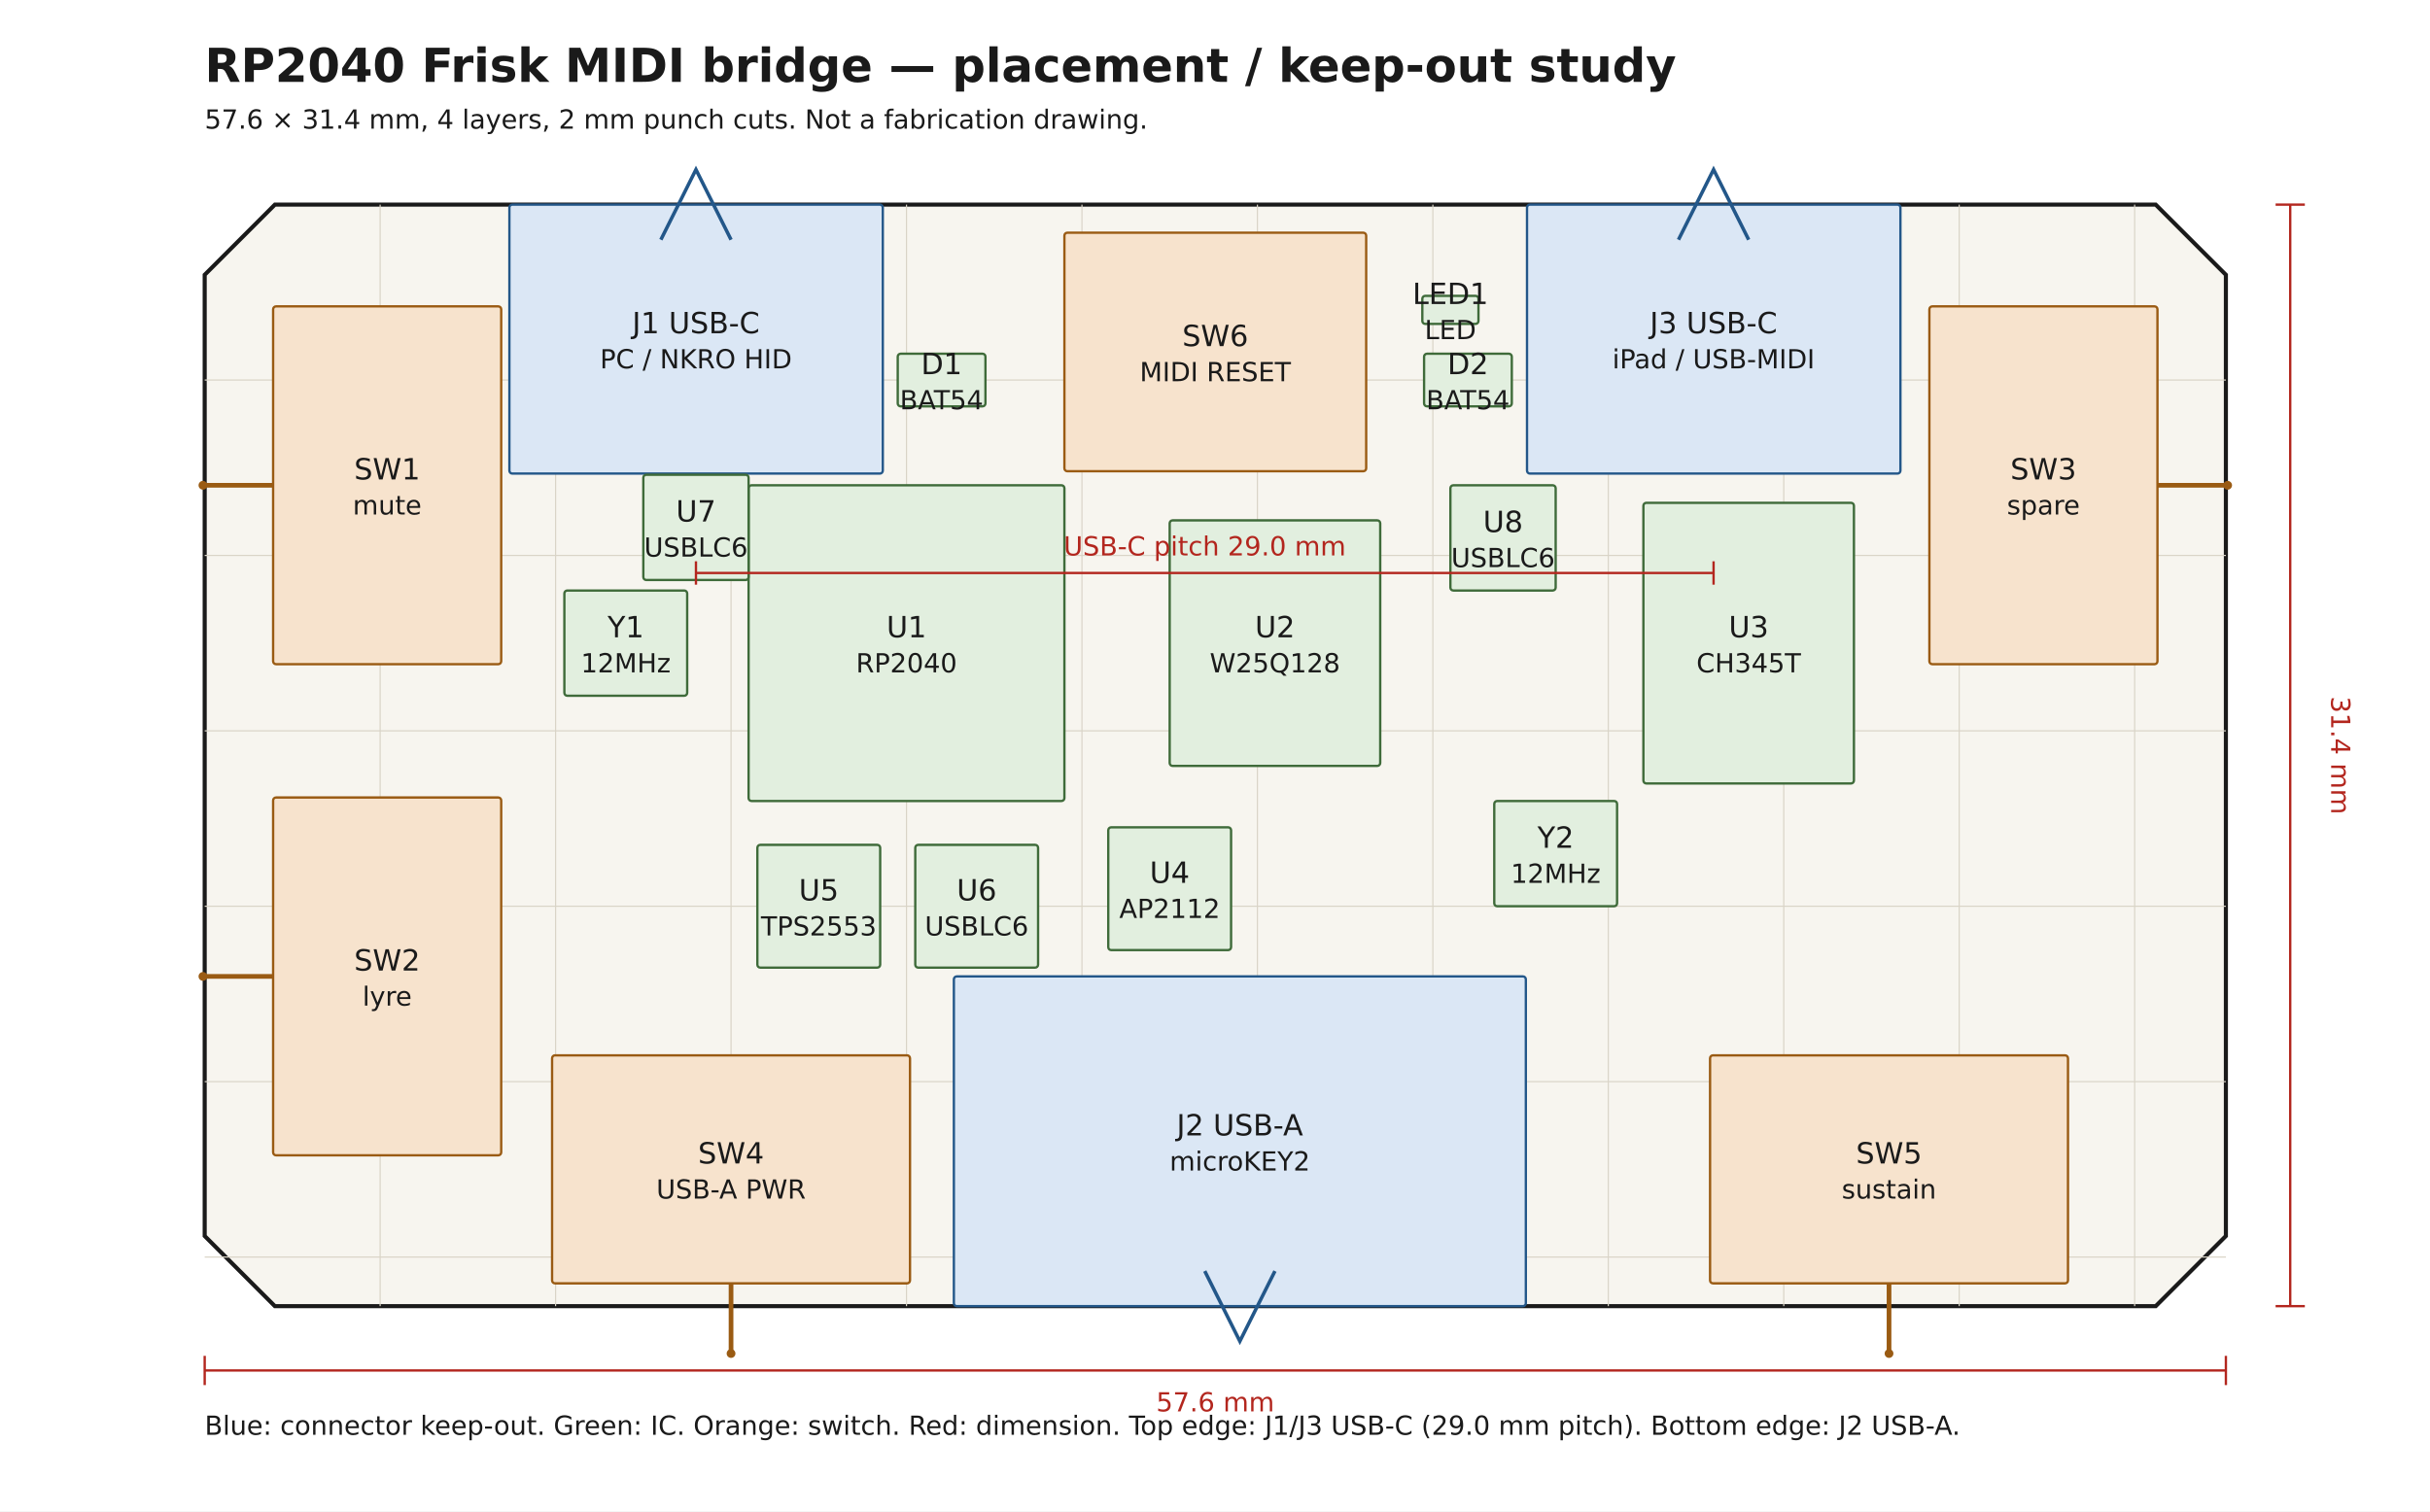
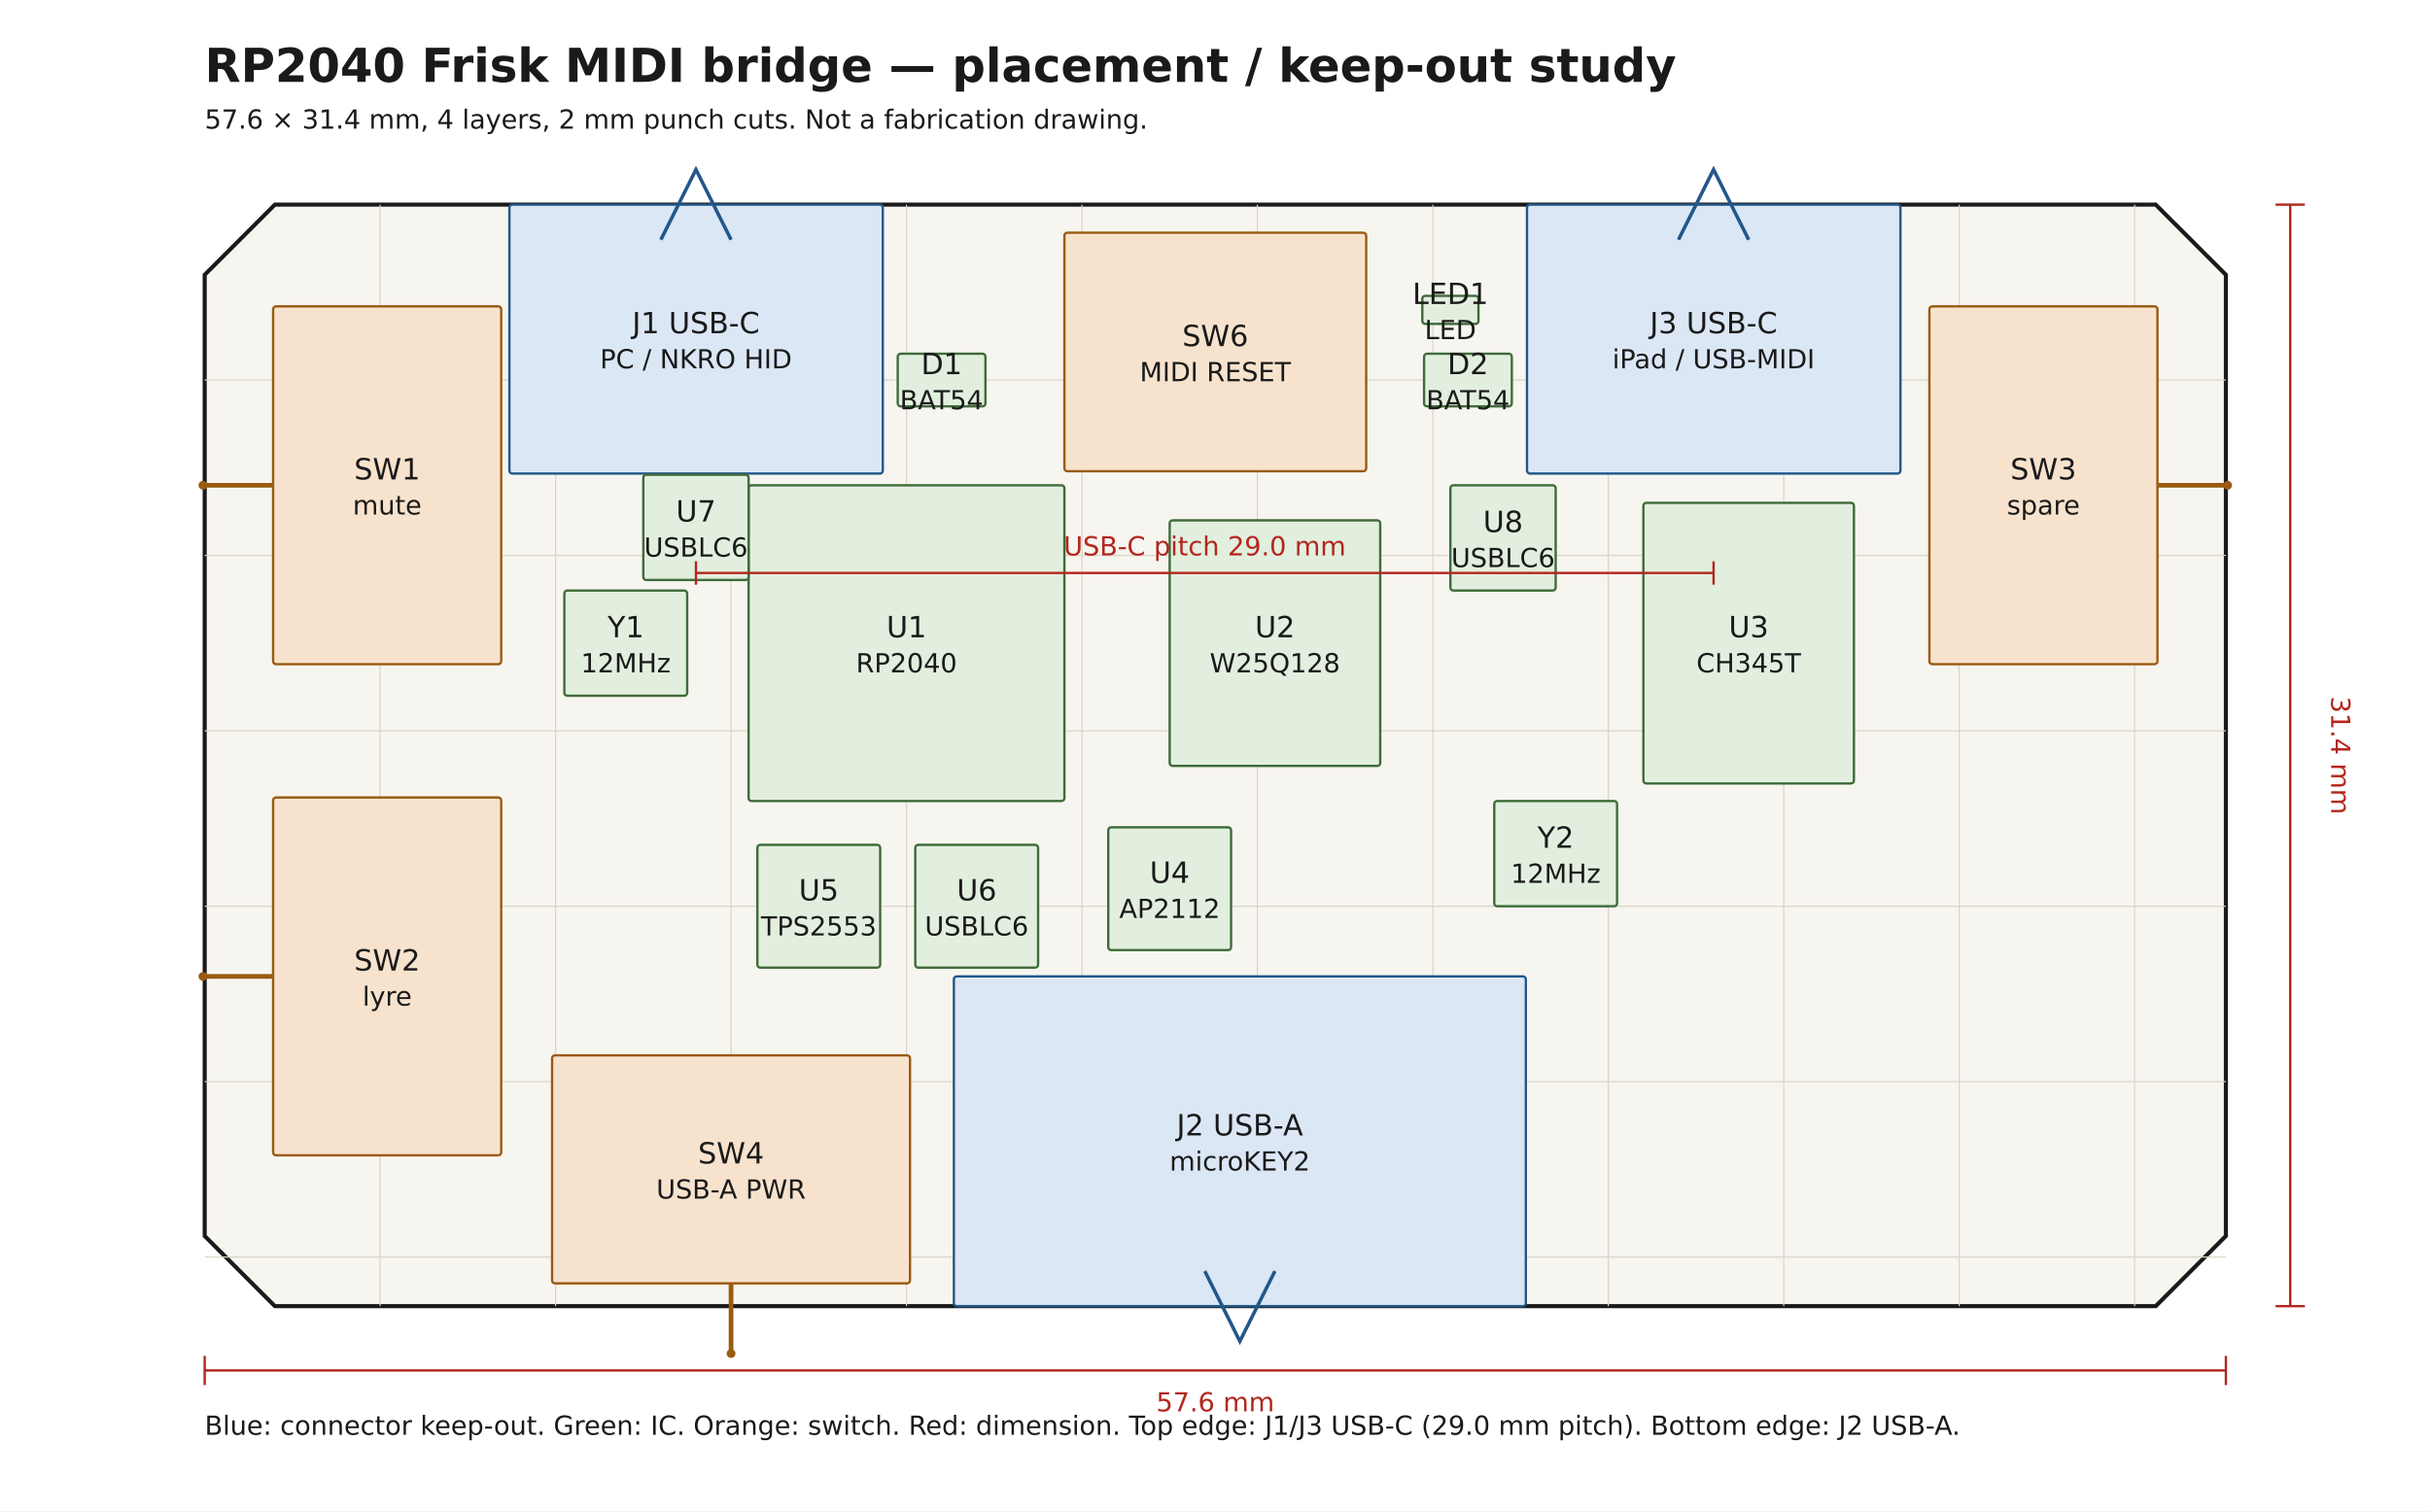
<svg xmlns="http://www.w3.org/2000/svg" width="831" height="517" viewBox="0 0 831 517">
  <rect width="100%" height="100%" fill="#ffffff" />
  <style>text{font-family:'Noto Sans JP','DejaVu Sans',sans-serif;fill:#1a1a1a} .small{font-size:9px} .label{font-size:10px} .title{font-size:16px;font-weight:600} .dim{font-size:9px;fill:#b3261e}</style>
  <polygon points="94.0,70.0 737.2,70.0 761.2,94.0 761.2,422.8 737.2,446.8 94.0,446.8 70.0,422.8 70.0,94.0" fill="#f7f5ef" stroke="#1a1a1a" stroke-width="1.4" />
  <line x1="130.0" y1="70.0" x2="130.0" y2="446.8" stroke="#d9d4c7" stroke-width="0.4" />
  <line x1="190.0" y1="70.0" x2="190.0" y2="446.8" stroke="#d9d4c7" stroke-width="0.4" />
  <line x1="250.0" y1="70.0" x2="250.0" y2="446.8" stroke="#d9d4c7" stroke-width="0.4" />
  <line x1="310.0" y1="70.0" x2="310.0" y2="446.8" stroke="#d9d4c7" stroke-width="0.4" />
  <line x1="370.0" y1="70.0" x2="370.0" y2="446.8" stroke="#d9d4c7" stroke-width="0.4" />
  <line x1="430.0" y1="70.0" x2="430.0" y2="446.8" stroke="#d9d4c7" stroke-width="0.4" />
  <line x1="490.0" y1="70.0" x2="490.0" y2="446.8" stroke="#d9d4c7" stroke-width="0.4" />
  <line x1="550.0" y1="70.0" x2="550.0" y2="446.8" stroke="#d9d4c7" stroke-width="0.4" />
  <line x1="610.0" y1="70.0" x2="610.0" y2="446.8" stroke="#d9d4c7" stroke-width="0.4" />
  <line x1="670.0" y1="70.0" x2="670.0" y2="446.8" stroke="#d9d4c7" stroke-width="0.4" />
  <line x1="730.0" y1="70.0" x2="730.0" y2="446.8" stroke="#d9d4c7" stroke-width="0.4" />
  <line x1="70.0" y1="130.0" x2="761.2" y2="130.0" stroke="#d9d4c7" stroke-width="0.4" />
  <line x1="70.0" y1="190.0" x2="761.2" y2="190.0" stroke="#d9d4c7" stroke-width="0.4" />
  <line x1="70.0" y1="250.0" x2="761.2" y2="250.0" stroke="#d9d4c7" stroke-width="0.4" />
  <line x1="70.0" y1="310.0" x2="761.2" y2="310.0" stroke="#d9d4c7" stroke-width="0.4" />
  <line x1="70.0" y1="370.0" x2="761.2" y2="370.0" stroke="#d9d4c7" stroke-width="0.4" />
  <line x1="70.0" y1="430.0" x2="761.2" y2="430.0" stroke="#d9d4c7" stroke-width="0.4" />
  <rect x="174.2" y="70.0" width="127.7" height="92.0" rx="1" fill="#dbe7f5" stroke="#235789" stroke-width="0.8" />
  <text x="238.0" y="114.0" text-anchor="middle" class="label">J1 USB-C</text>
  <text x="238.0" y="126.0" text-anchor="middle" class="small">PC / NKRO HID</text>
  <path d="M 226.0 82.0 L 238.0 58.0 L 250.0 82.0" fill="none" stroke="#235789" stroke-width="1.2" />
  <rect x="522.2" y="70.0" width="127.7" height="92.0" rx="1" fill="#dbe7f5" stroke="#235789" stroke-width="0.8" />
  <text x="586.0" y="114.0" text-anchor="middle" class="label">J3 USB-C</text>
  <text x="586.0" y="126.0" text-anchor="middle" class="small">iPad / USB-MIDI</text>
  <path d="M 574.0 82.0 L 586.0 58.0 L 598.0 82.0" fill="none" stroke="#235789" stroke-width="1.2" />
  <rect x="326.2" y="334.0" width="195.6" height="112.8" rx="1" fill="#dbe7f5" stroke="#235789" stroke-width="0.8" />
  <text x="424.0" y="388.4" text-anchor="middle" class="label">J2 USB-A</text>
  <text x="424.0" y="400.4" text-anchor="middle" class="small">microKEY2</text>
  <path d="M 412.0 434.8 L 424.0 458.8 L 436.0 434.8" fill="none" stroke="#235789" stroke-width="1.2" />
  <rect x="256.0" y="166.0" width="108.0" height="108.0" rx="1" fill="#e2efdf" stroke="#3f6b3a" stroke-width="0.8" />
  <text x="310.0" y="218.0" text-anchor="middle" class="label">U1</text>
  <text x="310.0" y="230.0" text-anchor="middle" class="small">RP2040</text>
  <rect x="400.0" y="178.0" width="72.0" height="84.0" rx="1" fill="#e2efdf" stroke="#3f6b3a" stroke-width="0.8" />
  <text x="436.0" y="218.0" text-anchor="middle" class="label">U2</text>
  <text x="436.0" y="230.0" text-anchor="middle" class="small">W25Q128</text>
  <rect x="562.0" y="172.0" width="72.0" height="96.0" rx="1" fill="#e2efdf" stroke="#3f6b3a" stroke-width="0.8" />
  <text x="598.0" y="218.0" text-anchor="middle" class="label">U3</text>
  <text x="598.0" y="230.0" text-anchor="middle" class="small">CH345T</text>
  <rect x="379.0" y="283.0" width="42.0" height="42.0" rx="1" fill="#e2efdf" stroke="#3f6b3a" stroke-width="0.8" />
  <text x="400.0" y="302.0" text-anchor="middle" class="label">U4</text>
  <text x="400.0" y="314.0" text-anchor="middle" class="small">AP2112</text>
  <rect x="259.0" y="289.0" width="42.0" height="42.0" rx="1" fill="#e2efdf" stroke="#3f6b3a" stroke-width="0.8" />
  <text x="280.0" y="308.0" text-anchor="middle" class="label">U5</text>
  <text x="280.0" y="320.0" text-anchor="middle" class="small">TPS2553</text>
  <rect x="313.0" y="289.0" width="42.0" height="42.0" rx="1" fill="#e2efdf" stroke="#3f6b3a" stroke-width="0.8" />
  <text x="334.0" y="308.0" text-anchor="middle" class="label">U6</text>
  <text x="334.0" y="320.0" text-anchor="middle" class="small">USBLC6</text>
  <rect x="220.0" y="162.4" width="36.0" height="36.0" rx="1" fill="#e2efdf" stroke="#3f6b3a" stroke-width="0.8" />
  <text x="238.0" y="178.4" text-anchor="middle" class="label">U7</text>
  <text x="238.0" y="190.4" text-anchor="middle" class="small">USBLC6</text>
  <rect x="496.0" y="166.0" width="36.0" height="36.0" rx="1" fill="#e2efdf" stroke="#3f6b3a" stroke-width="0.8" />
  <text x="514.0" y="182.0" text-anchor="middle" class="label">U8</text>
  <text x="514.0" y="194.0" text-anchor="middle" class="small">USBLC6</text>
  <rect x="193.0" y="202.0" width="42.0" height="36.0" rx="1" fill="#e2efdf" stroke="#3f6b3a" stroke-width="0.8" />
  <text x="214.0" y="218.0" text-anchor="middle" class="label">Y1</text>
  <text x="214.0" y="230.0" text-anchor="middle" class="small">12MHz</text>
  <rect x="511.0" y="274.0" width="42.0" height="36.0" rx="1" fill="#e2efdf" stroke="#3f6b3a" stroke-width="0.8" />
  <text x="532.0" y="290.0" text-anchor="middle" class="label">Y2</text>
  <text x="532.0" y="302.0" text-anchor="middle" class="small">12MHz</text>
  <rect x="307.0" y="121.0" width="30.0" height="18.0" rx="1" fill="#e2efdf" stroke="#3f6b3a" stroke-width="0.8" />
  <text x="322.0" y="128.0" text-anchor="middle" class="label">D1</text>
  <text x="322.0" y="140.0" text-anchor="middle" class="small">BAT54</text>
  <rect x="487.0" y="121.0" width="30.0" height="18.0" rx="1" fill="#e2efdf" stroke="#3f6b3a" stroke-width="0.8" />
  <text x="502.0" y="128.0" text-anchor="middle" class="label">D2</text>
  <text x="502.0" y="140.0" text-anchor="middle" class="small">BAT54</text>
  <rect x="486.4" y="101.2" width="19.2" height="9.6" rx="1" fill="#e2efdf" stroke="#3f6b3a" stroke-width="0.8" />
  <text x="496.0" y="104.0" text-anchor="middle" class="label">LED1</text>
  <text x="496.0" y="116.0" text-anchor="middle" class="small">LED</text>
  <rect x="93.4" y="104.8" width="78.0" height="122.4" rx="1" fill="#f7e3cd" stroke="#9a5b13" stroke-width="0.8" />
  <text x="132.4" y="164.0" text-anchor="middle" class="label">SW1</text>
  <text x="132.4" y="176.0" text-anchor="middle" class="small">mute</text>
  <line x1="93.4" y1="166.0" x2="69.4" y2="166.0" stroke="#9a5b13" stroke-width="1.6" />
  <circle cx="69.4" cy="166.0" r="1.5" fill="#9a5b13" />
  <rect x="93.4" y="272.8" width="78.0" height="122.4" rx="1" fill="#f7e3cd" stroke="#9a5b13" stroke-width="0.8" />
  <text x="132.4" y="332.0" text-anchor="middle" class="label">SW2</text>
  <text x="132.4" y="344.0" text-anchor="middle" class="small">lyre</text>
  <line x1="93.4" y1="334.0" x2="69.4" y2="334.0" stroke="#9a5b13" stroke-width="1.6" />
  <circle cx="69.4" cy="334.0" r="1.5" fill="#9a5b13" />
  <rect x="659.8" y="104.8" width="78.0" height="122.4" rx="1" fill="#f7e3cd" stroke="#9a5b13" stroke-width="0.8" />
  <text x="698.8" y="164.0" text-anchor="middle" class="label">SW3</text>
  <text x="698.8" y="176.0" text-anchor="middle" class="small">spare</text>
  <line x1="737.8" y1="166.0" x2="761.8" y2="166.0" stroke="#9a5b13" stroke-width="1.6" />
  <circle cx="761.8" cy="166.0" r="1.5" fill="#9a5b13" />
  <rect x="188.8" y="361.0" width="122.4" height="78.0" rx="1" fill="#f7e3cd" stroke="#9a5b13" stroke-width="0.8" />
  <text x="250.0" y="398.0" text-anchor="middle" class="label">SW4</text>
  <text x="250.0" y="410.0" text-anchor="middle" class="small">USB-A PWR</text>
  <line x1="250.0" y1="439.0" x2="250.0" y2="463.0" stroke="#9a5b13" stroke-width="1.6" />
  <circle cx="250.0" cy="463.0" r="1.5" fill="#9a5b13" />
-   <rect x="584.8" y="361.0" width="122.4" height="78.0" rx="1" fill="#f7e3cd" stroke="#9a5b13" stroke-width="0.8" />
-   <text x="646.0" y="398.0" text-anchor="middle" class="label">SW5</text>
-   <text x="646.0" y="410.0" text-anchor="middle" class="small">sustain</text>
-   <line x1="646.0" y1="439.0" x2="646.0" y2="463.0" stroke="#9a5b13" stroke-width="1.6" />
-   <circle cx="646.0" cy="463.0" r="1.5" fill="#9a5b13" />
  <rect x="364.0" y="79.6" width="103.2" height="81.6" rx="1" fill="#f7e3cd" stroke="#9a5b13" stroke-width="0.8" />
  <text x="415.6" y="118.4" text-anchor="middle" class="label">SW6</text>
  <text x="415.6" y="130.4" text-anchor="middle" class="small">MIDI RESET</text>
  <line x1="238.0" y1="196.0" x2="586.0" y2="196.0" stroke="#b3261e" stroke-width="0.8" />
  <line x1="238.0" y1="192.0" x2="238.0" y2="200.0" stroke="#b3261e" stroke-width="0.8" />
  <line x1="586.0" y1="192.0" x2="586.0" y2="200.0" stroke="#b3261e" stroke-width="0.8" />
  <text x="412.0" y="190.0" text-anchor="middle" class="dim">USB-C pitch 29.0 mm</text>
  <line x1="70.0" y1="468.8" x2="761.2" y2="468.8" stroke="#b3261e" stroke-width="0.8" />
  <line x1="70.0" y1="463.8" x2="70.0" y2="473.8" stroke="#b3261e" stroke-width="0.8" />
  <line x1="761.2" y1="463.8" x2="761.2" y2="473.8" stroke="#b3261e" stroke-width="0.8" />
  <text x="415.6" y="482.8" text-anchor="middle" class="dim">57.6 mm</text>
  <line x1="783.2" y1="70.0" x2="783.2" y2="446.8" stroke="#b3261e" stroke-width="0.8" />
  <line x1="778.2" y1="70.0" x2="788.2" y2="70.0" stroke="#b3261e" stroke-width="0.8" />
  <line x1="778.2" y1="446.8" x2="788.2" y2="446.8" stroke="#b3261e" stroke-width="0.8" />
  <text x="797.2" y="258.4" text-anchor="middle" class="dim" transform="rotate(90 797.2 258.4)">31.4 mm</text>
  <text x="70.0" y="28" class="title">RP2040 Frisk MIDI bridge — placement / keep-out study</text>
  <text x="70.0" y="44" class="small">57.6 × 31.4 mm, 4 layers, 2 mm punch cuts. Not a fabrication drawing.</text>
  <text x="70.0" y="490.8" class="small">Blue: connector keep-out. Green: IC. Orange: switch. Red: dimension. Top edge: J1/J3 USB-C (29.0 mm pitch). Bottom edge: J2 USB-A.</text>
</svg>
